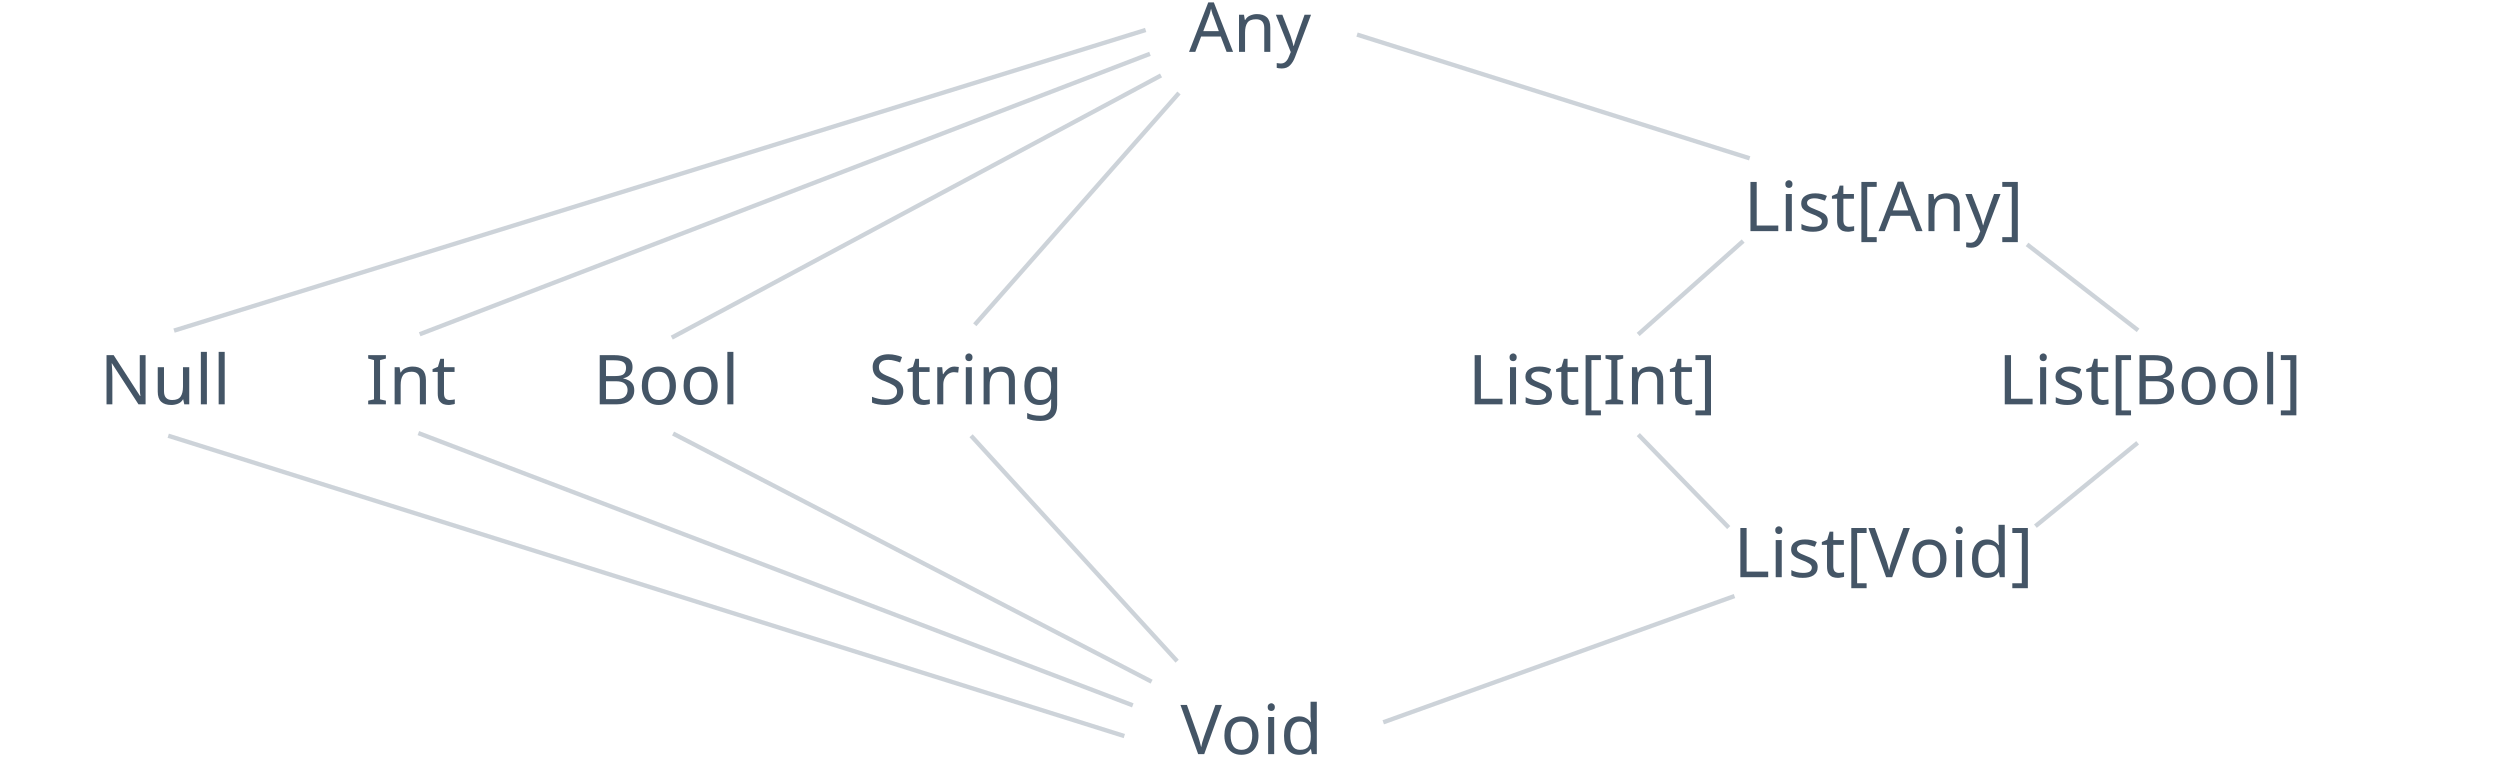
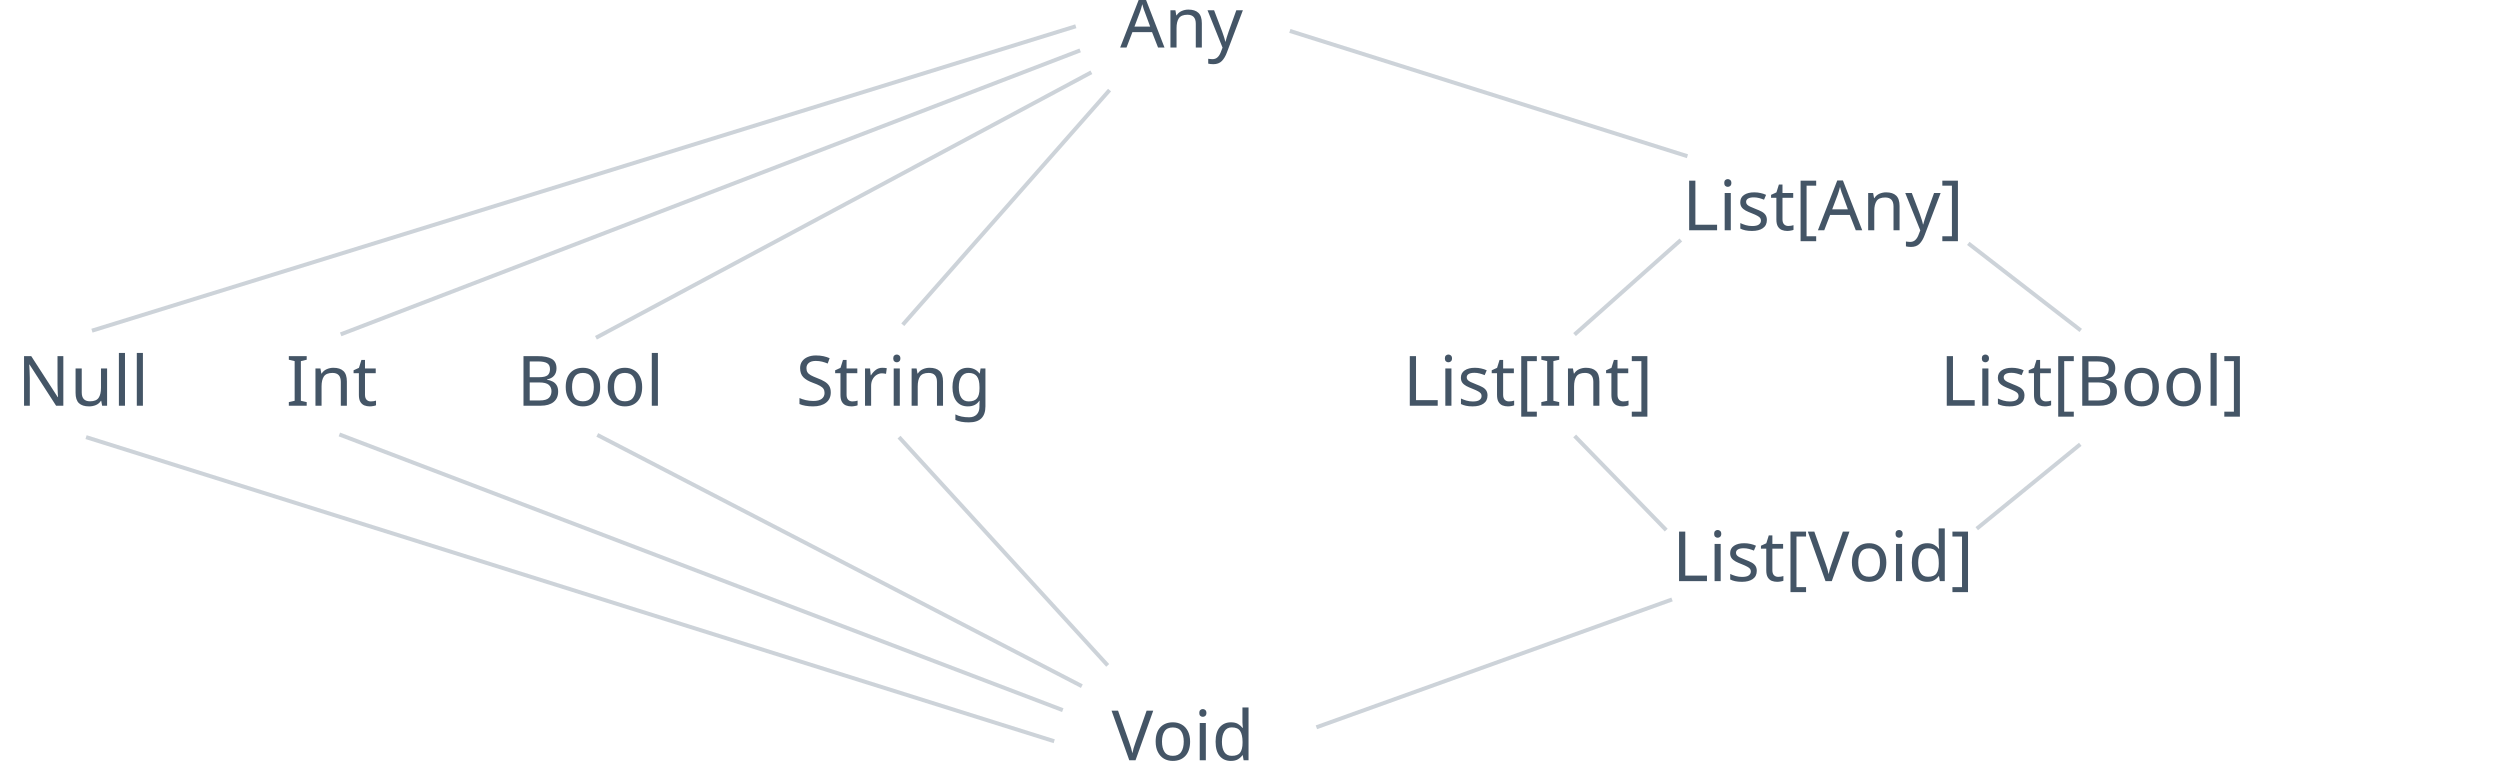
- <svg xmlns="http://www.w3.org/2000/svg" width="684" height="212" viewBox="0 0 180.975 56.092">
+ <svg xmlns="http://www.w3.org/2000/svg" width="684" height="212" viewBox="0 0 684 212" version="1.1">
  <style>
@font-face{font-family:Calluna Sans;src:url(/fonts/r{{sans-roman-hash}}.woff2)format("woff2")}
- text{font:5px 'Calluna Sans',sans-serif;fill:#456;text-anchor:middle}
- path{stroke:#789;opacity:0.37;stroke-width:0.317}
+ text{font:19px 'Calluna Sans',sans-serif;fill:#456;text-anchor:middle}
+ path{stroke:#789;opacity:0.37;stroke-width:1.1}
</style>
-   <text x="90.493" y="3.756">Any</text>
-   <text x="90.598" y="54.593">Void</text>
-   <text x="29.744" y="29.271">Int</text>
-   <text x="48.224" y="29.271">Bool</text>
-   <text x="69.911" y="29.271">String</text>
-   <text x="11.963" y="29.271">Null</text>
-   <text x="136.346" y="41.785">List[Void]</text>
-   <text x="115.26" y="29.271">List[Int]</text>
-   <text x="136.346" y="16.733">List[Any]</text>
-   <text x="155.634" y="29.271">List[Bool]</text>
-   <path d="m 125.142,38.19 -6.546,-6.73" />
-   <path d="m 147.343,38.09 7.401,-6.035" />
-   <path d="m 126.187,17.449 -7.601,6.763" />
-   <path d="m 146.737,17.692 8.04,6.222" />
-   <path d="M 125.56,43.148 100.133,52.287" />
-   <path d="M 70.296,31.543 85.214,47.863" />
-   <path d="M 48.723,31.384 83.366,49.347" />
-   <path d="m 30.285,31.352 51.718,19.709" />
-   <path d="M 12.177,31.543 81.391,53.285" />
-   <path d="M 70.562,23.508 85.347,6.732" />
-   <path d="M 48.627,24.441 84.047,5.461" />
-   <path d="M 30.379,24.197 83.247,3.895" />
-   <path d="M 12.597,23.933 82.934,2.17" />
-   <path d="M 126.66,11.462 98.235,2.504" />
+   <text x="323.268" y="13">Any</text>
+   <text x="498.755" y="63">List[Any]</text>
+   <text x="90.778" y="111">Int</text>
+   <text x="161.502" y="111">Bool</text>
+   <text x="244.501" y="111">String</text>
+   <text x="22.727" y="111">Null</text>
+   <text x="418.056" y="111">List[Int]</text>
+   <text x="572.572" y="111">List[Bool]</text>
+   <text x="498.755" y="159">List[Void]</text>
+   <text x="323.672" y="208">Void</text>
+   <path d="M 455.876,145.036 430.825,119.278" />
+   <path d="m 540.84,144.653 28.326,-23.096" />
+   <path d="M 459.876,65.658 430.786,91.539" />
+   <path d="m 538.524,66.588 30.77,23.814" />
+   <path d="m 457.477,164.012 -97.312,34.974" />
+   <path d="m 245.973,119.599 57.095,62.456" />
+   <path d="m 163.414,118.989 132.582,68.747" />
+   <path d="M 92.849,118.868 290.778,194.297" />
+   <path d="M 23.544,119.599 288.437,202.807" />
+   <path d="M 246.992,88.846 303.575,24.645" />
+   <path d="M 163.045,92.419 298.603,19.778" />
+   <path d="M 93.206,91.485 295.538,13.787" />
+   <path d="M 25.153,90.475 294.341,7.185" />
+   <path d="M 461.686,42.745 352.901,8.463" />
</svg>
